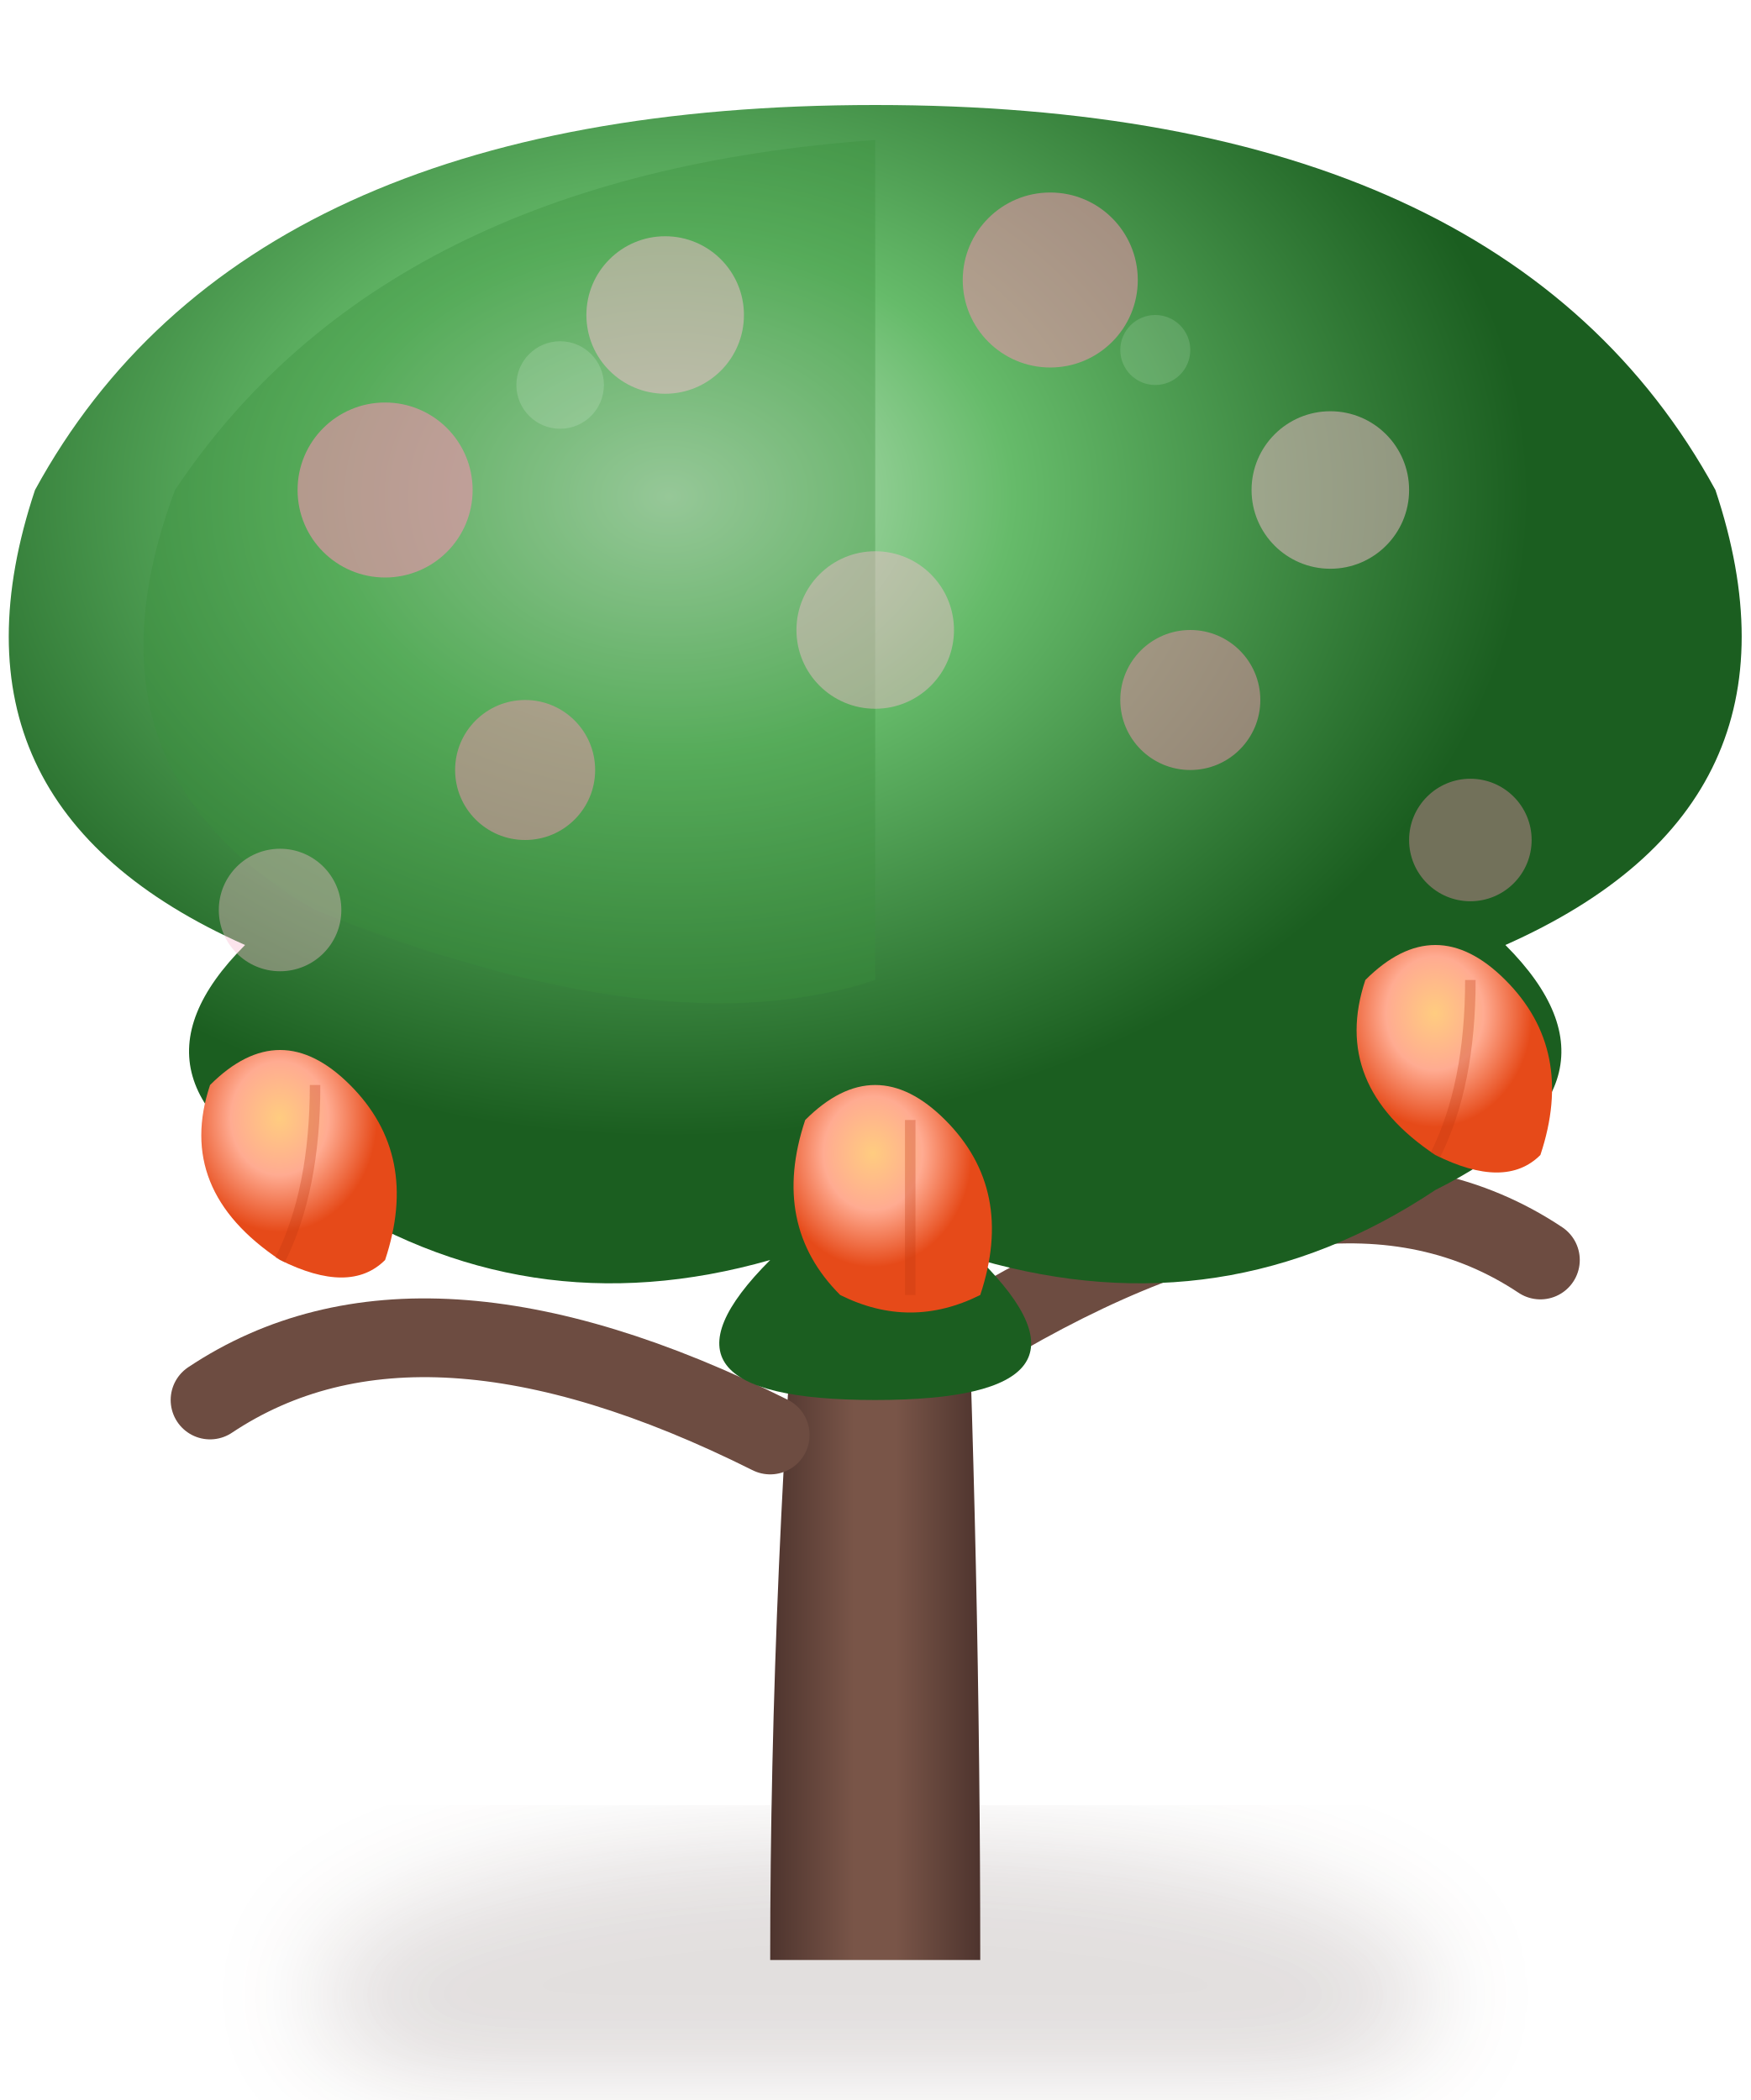
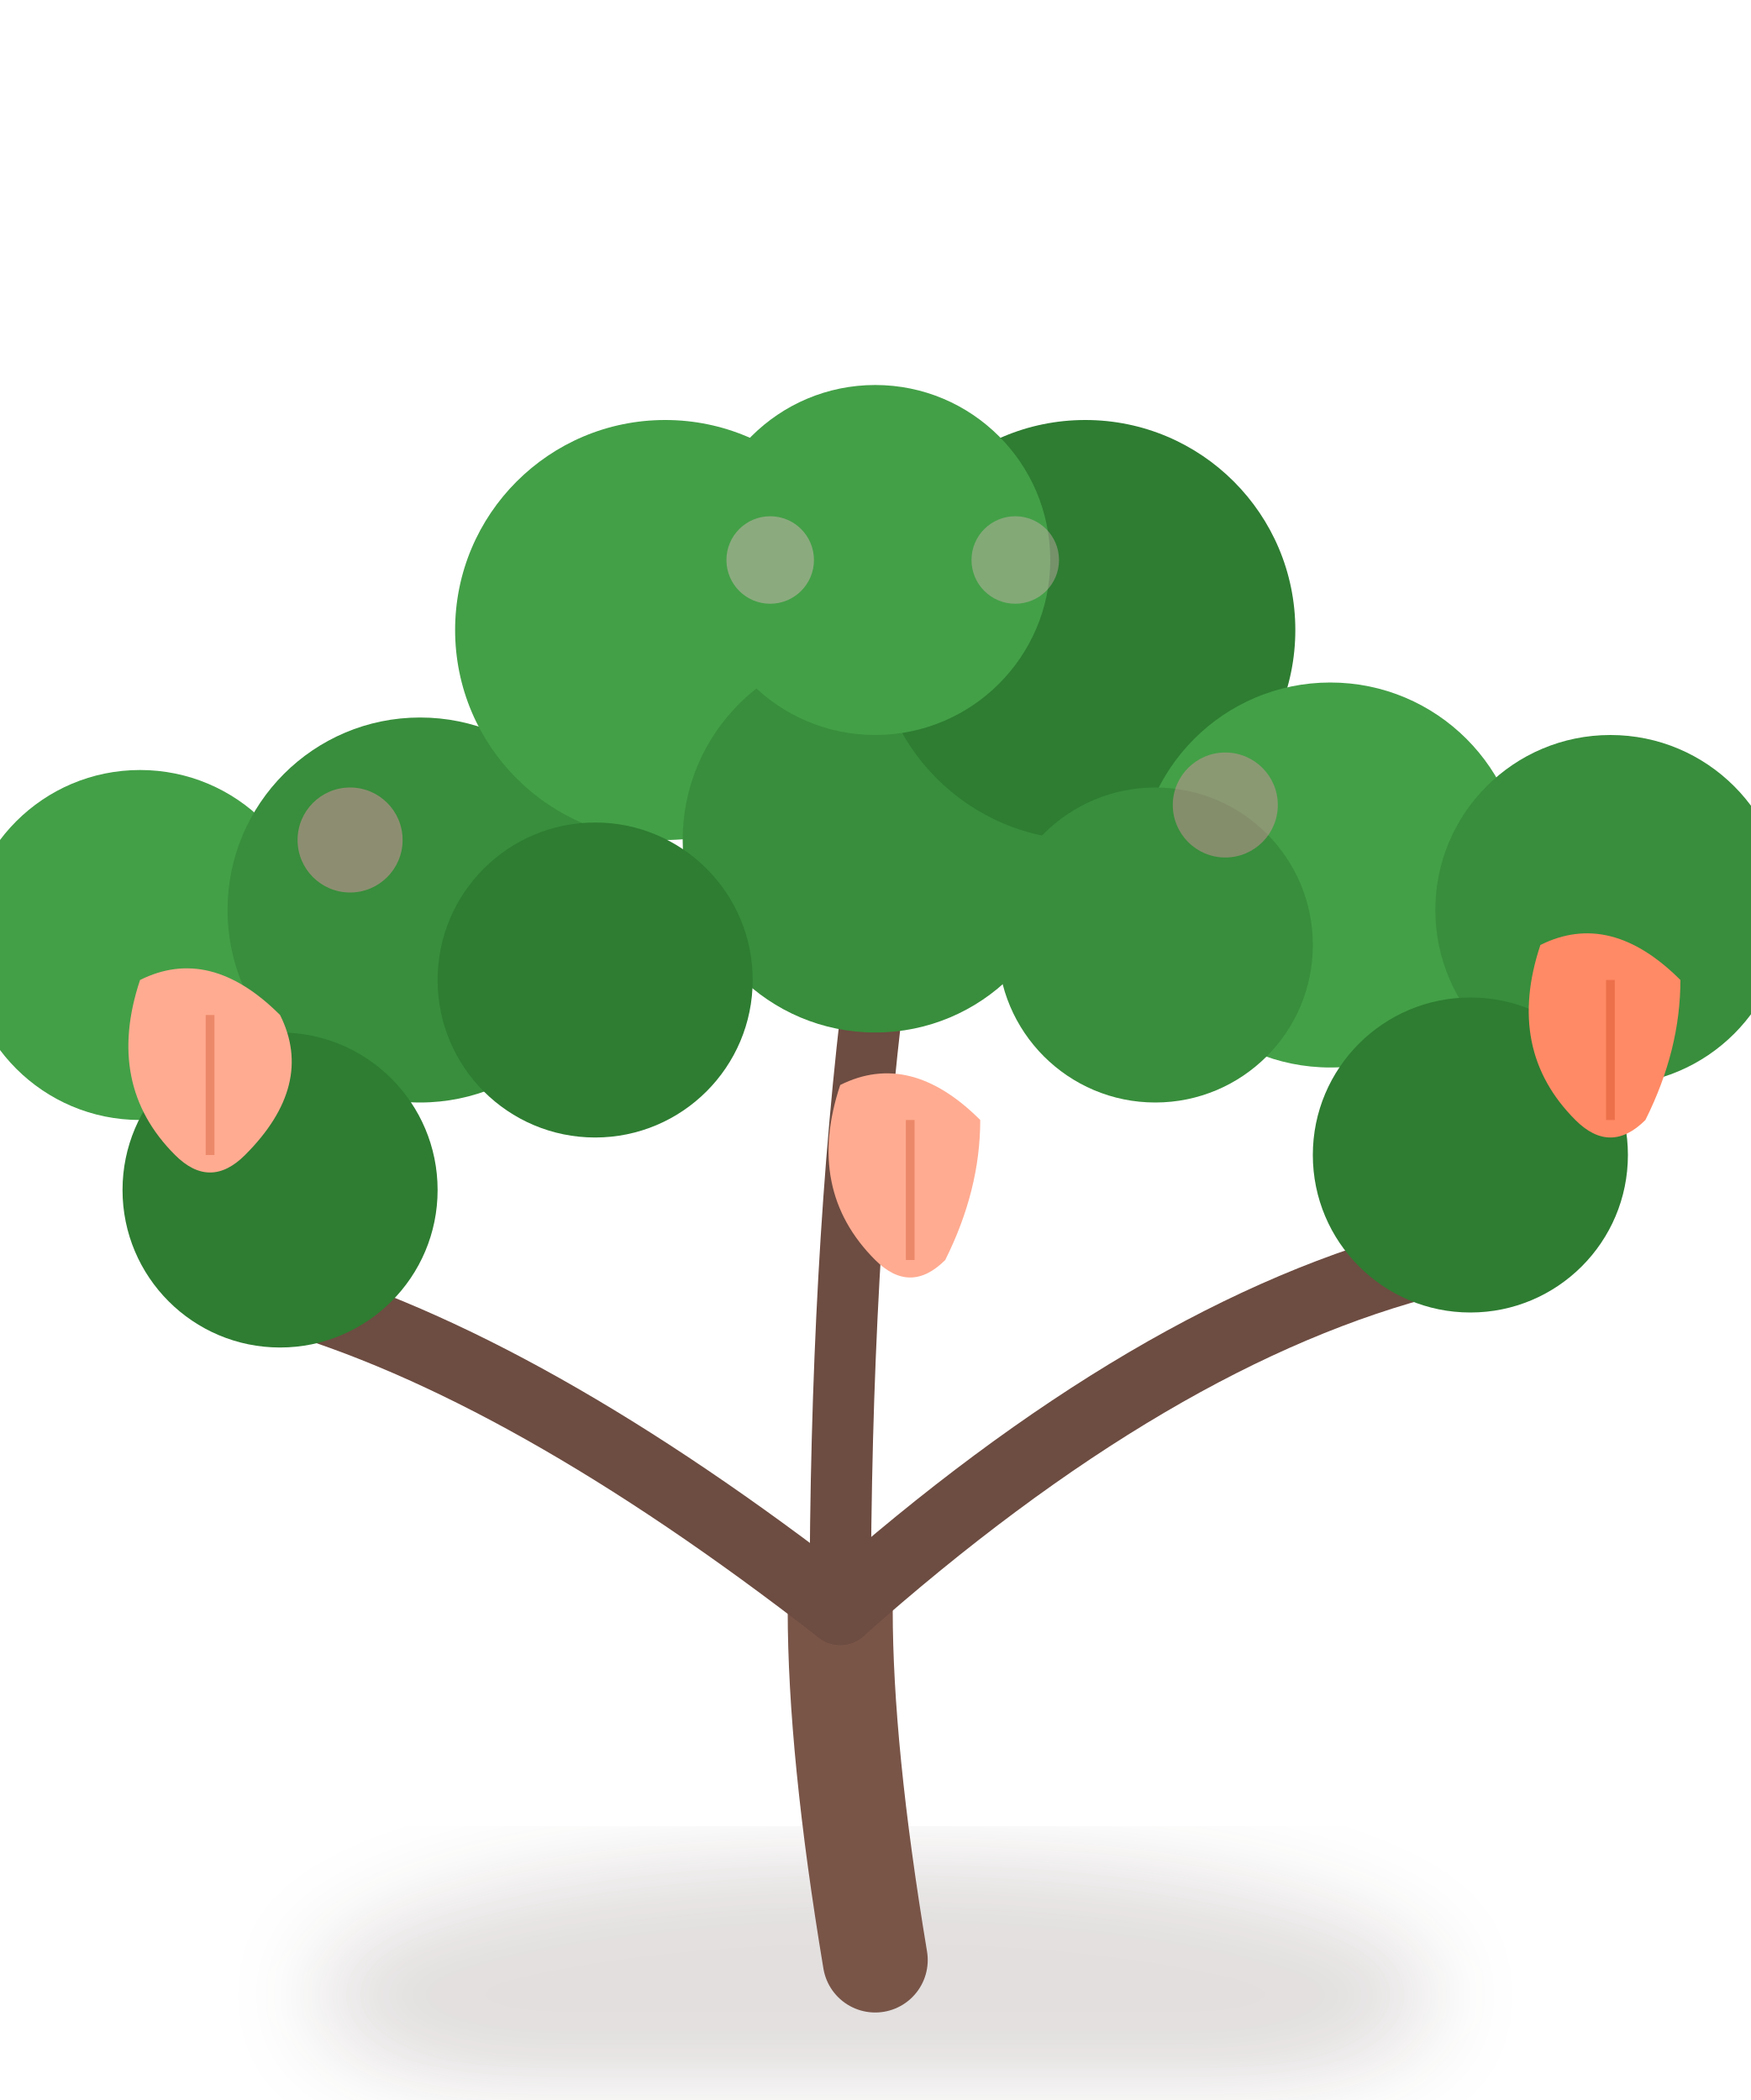
<svg xmlns="http://www.w3.org/2000/svg" viewBox="0 0 100 120">
  <defs>
-     <radialGradient id="cG" cx="38%" cy="30%">
-       <stop offset="0%" stop-color="#C8E6C9" />
-       <stop offset="40%" stop-color="#66BB6A" />
-       <stop offset="100%" stop-color="#1B5E20" />
-     </radialGradient>
-     <linearGradient id="tG" x1="0" y1="0" x2="1" y2="0">
-       <stop offset="0%" stop-color="#4E342E" />
-       <stop offset="40%" stop-color="#795548" />
-       <stop offset="60%" stop-color="#795548" />
-       <stop offset="100%" stop-color="#4E342E" />
-     </linearGradient>
-     <radialGradient id="fG" cx="40%" cy="30%">
-       <stop offset="0%" stop-color="#FFCC80" />
-       <stop offset="50%" stop-color="#FFAB91" />
-       <stop offset="100%" stop-color="#E64A19" />
-     </radialGradient>
    <filter id="s">
-       <feGaussianBlur stdDeviation="3" />
+       <feGaussianBlur stdDeviation="2.5" />
    </filter>
  </defs>
-   <ellipse cx="50" cy="114" rx="32" ry="9" fill="#3E2723" opacity="0.15" filter="url(#s)" />
-   <path d="M44 112 Q44 90 46 66 Q48 64 52 64 Q54 64 55 66 Q56 90 56 112Z" fill="url(#tG)" />
-   <path d="M44 82 Q24 72 12 80" stroke="#6D4C41" stroke-width="4.5" fill="none" stroke-linecap="round" />
-   <path d="M56 76 Q76 64 88 72" stroke="#6D4C41" stroke-width="4.5" fill="none" stroke-linecap="round" />
-   <path d="M44 70 Q36 62 30 66" stroke="#6D4C41" stroke-width="3" fill="none" stroke-linecap="round" />
-   <path d="M50 6 Q14 6 2 28 Q-4 46 14 54 Q6 62 18 68 Q30 76 44 72 Q36 80 50 80 Q64 80 56 72 Q70 76 82 68 Q94 62 86 54 Q104 46 98 28 Q86 6 50 6Z" fill="url(#cG)" />
-   <path d="M50 8 Q22 10 10 28 Q4 44 18 52 Q38 60 50 56 Q50 30 50 8Z" fill="#388E3C" opacity="0.35" />
-   <circle cx="22" cy="28" r="5" fill="#F48FB1" opacity="0.6" />
-   <circle cx="38" cy="18" r="4.5" fill="#F8BBD0" opacity="0.5" />
-   <circle cx="60" cy="16" r="5" fill="#F48FB1" opacity="0.55" />
-   <circle cx="76" cy="28" r="4.5" fill="#F8BBD0" opacity="0.5" />
-   <circle cx="30" cy="44" r="4" fill="#F48FB1" opacity="0.5" />
-   <circle cx="50" cy="36" r="4.5" fill="#F8BBD0" opacity="0.45" />
-   <circle cx="68" cy="40" r="4" fill="#F48FB1" opacity="0.5" />
-   <circle cx="16" cy="52" r="3.5" fill="#F8BBD0" opacity="0.4" />
-   <circle cx="84" cy="48" r="3.5" fill="#F48FB1" opacity="0.4" />
-   <path d="M16 72 Q10 68 12 62 Q16 58 20 62 Q24 66 22 72 Q20 74 16 72Z" fill="url(#fG)" />
-   <path d="M16 72 Q18 68 18 62" stroke="#BF360C" stroke-width="0.6" fill="none" opacity="0.3" />
-   <path d="M82 66 Q76 62 78 56 Q82 52 86 56 Q90 60 88 66 Q86 68 82 66Z" fill="url(#fG)" />
-   <path d="M82 66 Q84 62 84 56" stroke="#BF360C" stroke-width="0.6" fill="none" opacity="0.3" />
-   <path d="M48 74 Q44 70 46 64 Q50 60 54 64 Q58 68 56 74 Q52 76 48 74Z" fill="url(#fG)" />
-   <path d="M52 74 Q52 70 52 64" stroke="#BF360C" stroke-width="0.6" fill="none" opacity="0.3" />
-   <circle cx="32" cy="22" r="2.5" fill="#E8F5E9" opacity="0.18" />
-   <circle cx="66" cy="20" r="2" fill="#E8F5E9" opacity="0.15" />
+   <ellipse cx="50" cy="114" rx="32" ry="8" fill="#3E2723" opacity="0.15" filter="url(#s)" />
+   <path d="M50 112 Q48 100 48 92" stroke="#795548" stroke-width="6" fill="none" stroke-linecap="round" />
+   <path d="M48 92 Q30 78 16 74" stroke="#6D4C41" stroke-width="4" fill="none" stroke-linecap="round" />
+   <path d="M48 92 Q66 76 82 72" stroke="#6D4C41" stroke-width="4" fill="none" stroke-linecap="round" />
+   <path d="M48 92 Q48 72 50 56" stroke="#6D4C41" stroke-width="3.5" fill="none" stroke-linecap="round" />
+   <path d="M16 74 Q10 66 8 58" stroke="#795548" stroke-width="2.5" fill="none" stroke-linecap="round" />
+   <path d="M16 74 Q20 64 24 58" stroke="#795548" stroke-width="2" fill="none" stroke-linecap="round" />
+   <path d="M82 72 Q88 64 92 56" stroke="#795548" stroke-width="2.5" fill="none" stroke-linecap="round" />
+   <path d="M82 72 Q78 62 76 56" stroke="#795548" stroke-width="2" fill="none" stroke-linecap="round" />
+   <path d="M50 56 Q42 46 38 40" stroke="#795548" stroke-width="2" fill="none" stroke-linecap="round" />
+   <path d="M50 56 Q58 46 62 40" stroke="#795548" stroke-width="2" fill="none" stroke-linecap="round" />
+   <circle cx="8" cy="54" r="10" fill="#43A047" />
+   <circle cx="24" cy="52" r="11" fill="#388E3C" />
+   <circle cx="38" cy="36" r="12" fill="#43A047" />
+   <circle cx="16" cy="68" r="9" fill="#2E7D32" />
+   <circle cx="50" cy="48" r="11" fill="#388E3C" />
+   <circle cx="62" cy="36" r="12" fill="#2E7D32" />
+   <circle cx="76" cy="50" r="11" fill="#43A047" />
+   <circle cx="92" cy="52" r="10" fill="#388E3C" />
+   <circle cx="84" cy="66" r="9" fill="#2E7D32" />
+   <circle cx="50" cy="32" r="10" fill="#43A047" />
+   <circle cx="34" cy="56" r="9" fill="#2E7D32" />
+   <circle cx="66" cy="54" r="9" fill="#388E3C" />
+   <path d="M10 66 Q6 62 8 56 Q12 54 16 58 Q18 62 14 66 Q12 68 10 66Z" fill="#FFAB91" />
+   <path d="M12 66 Q12 62 12 58" stroke="#BF360C" stroke-width="0.5" fill="none" opacity="0.3" />
+   <path d="M90 64 Q86 60 88 54 Q92 52 96 56 Q96 60 94 64 Q92 66 90 64Z" fill="#FF8A65" />
+   <path d="M92 64 Q92 60 92 56" stroke="#BF360C" stroke-width="0.5" fill="none" opacity="0.3" />
+   <path d="M50 72 Q46 68 48 62 Q52 60 56 64 Q56 68 54 72 Q52 74 50 72Z" fill="#FFAB91" />
+   <path d="M52 72 Q52 68 52 64" stroke="#BF360C" stroke-width="0.5" fill="none" opacity="0.3" />
+   <circle cx="20" cy="48" r="3" fill="#F48FB1" opacity="0.45" />
+   <circle cx="44" cy="32" r="2.5" fill="#F8BBD0" opacity="0.4" />
+   <circle cx="70" cy="46" r="3" fill="#F48FB1" opacity="0.4" />
+   <circle cx="58" cy="32" r="2.5" fill="#F8BBD0" opacity="0.35" />
</svg>
